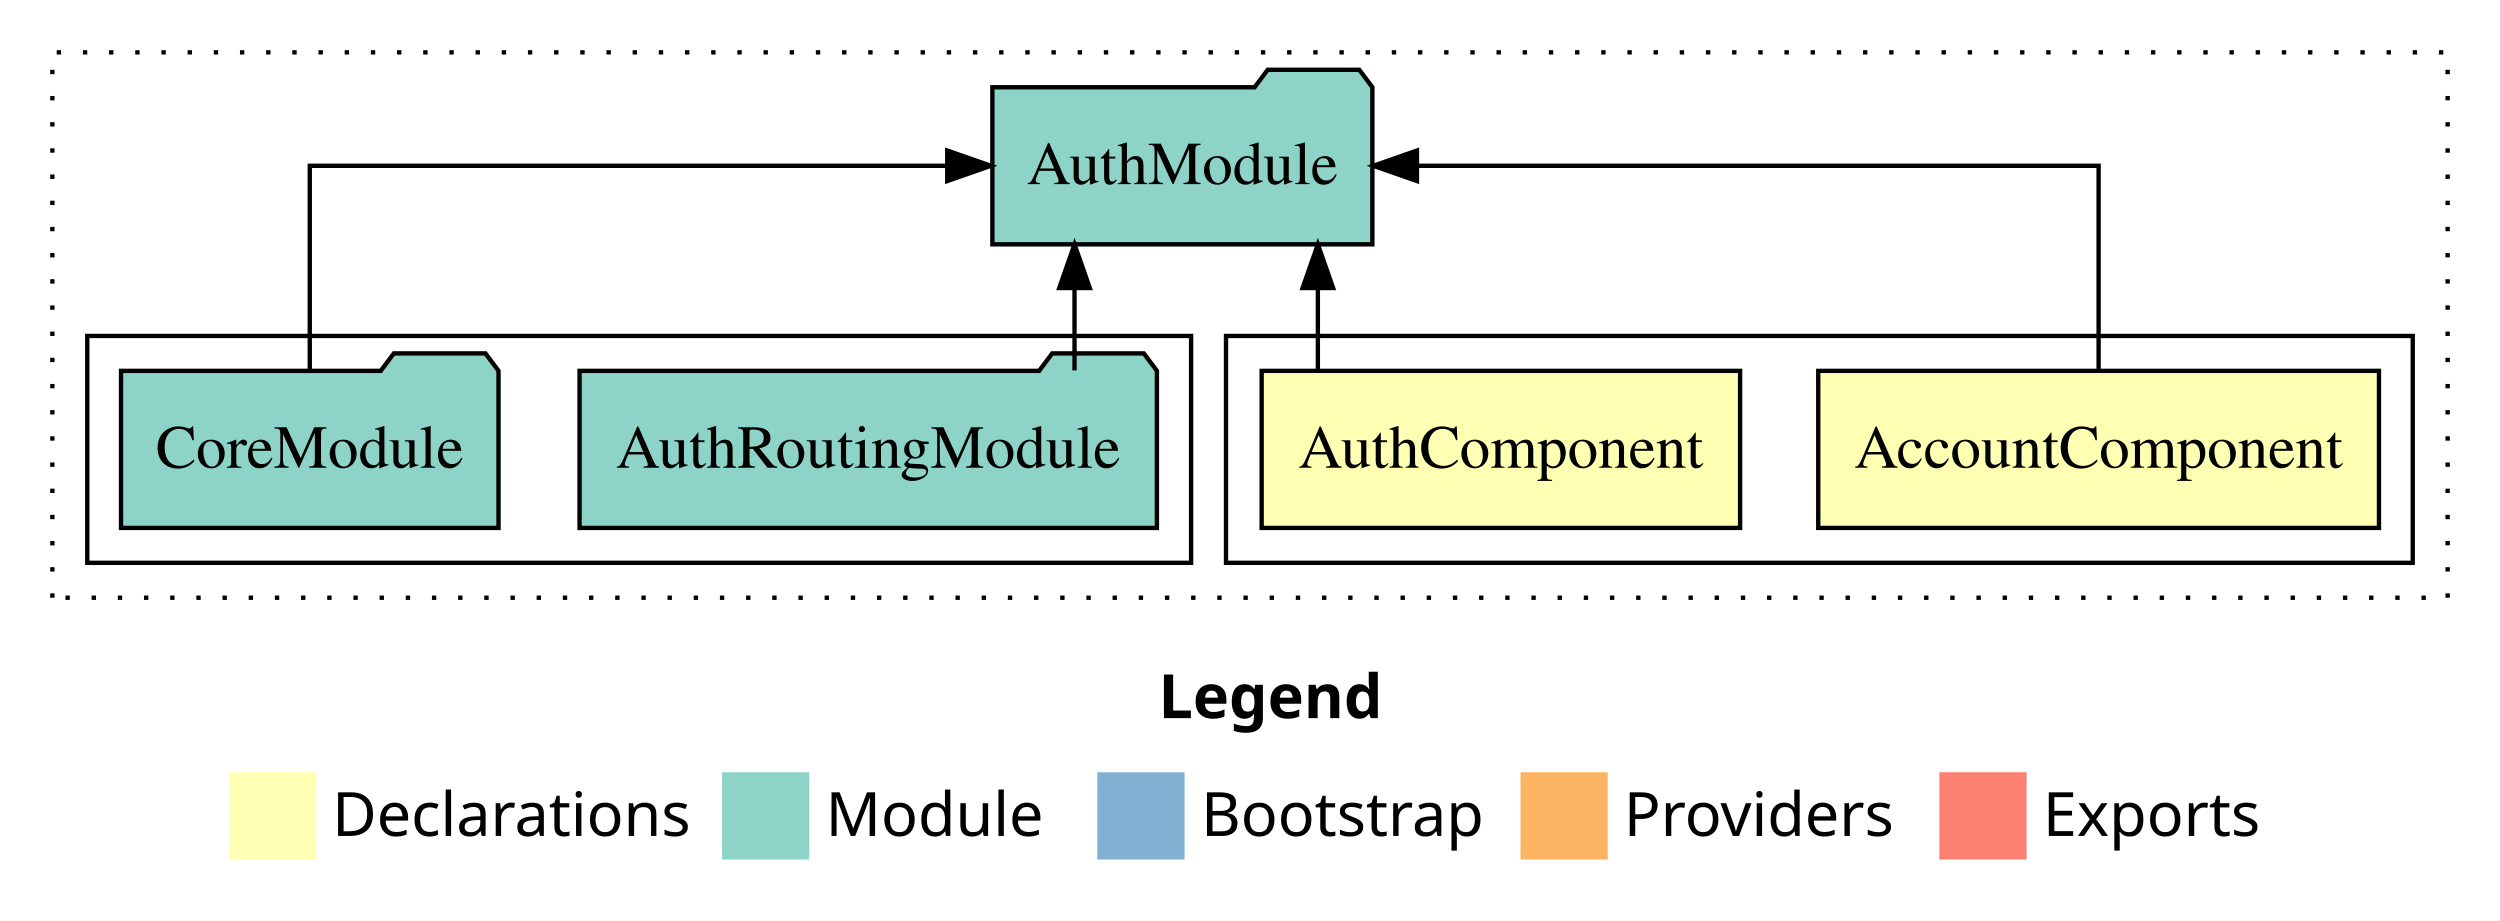
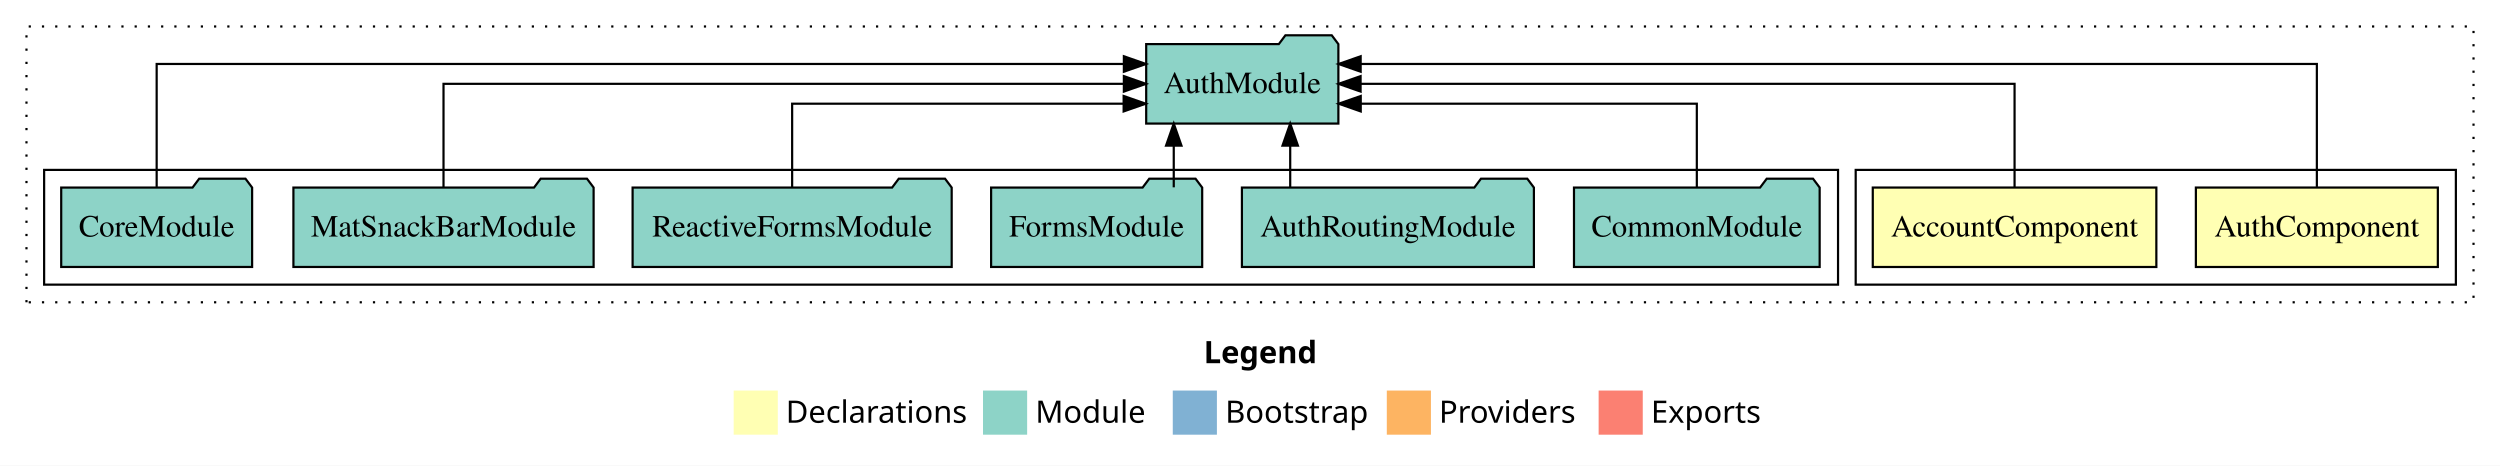
- <svg xmlns="http://www.w3.org/2000/svg" width="573pt" height="211pt" viewBox="0.00 0.00 573.00 211.00">
+ <svg xmlns="http://www.w3.org/2000/svg" width="1133pt" height="211pt" viewBox="0.00 0.00 1133.00 211.00">
  <g id="graph0" class="graph" transform="scale(1 1) rotate(0) translate(4 207)">
-     <polygon fill="#ffffff" stroke="transparent" points="-4,4 -4,-207 569,-207 569,4 -4,4" />
-     <text text-anchor="start" x="261.509" y="-42.4" font-family="sans-serif" font-weight="bold" font-size="14.00" fill="#000000">Legend</text>
-     <polygon fill="#ffffb3" stroke="transparent" points="48.5,-10 48.5,-30 68.5,-30 68.5,-10 48.5,-10" />
-     <text text-anchor="start" x="72.129" y="-15.4" font-family="sans-serif" font-size="14.00" fill="#000000">  Declarations</text>
-     <polygon fill="#8dd3c7" stroke="transparent" points="161.5,-10 161.5,-30 181.5,-30 181.5,-10 161.5,-10" />
-     <text text-anchor="start" x="185.225" y="-15.4" font-family="sans-serif" font-size="14.00" fill="#000000">  Module</text>
-     <polygon fill="#80b1d3" stroke="transparent" points="247.5,-10 247.5,-30 267.5,-30 267.5,-10 247.5,-10" />
-     <text text-anchor="start" x="271.281" y="-15.4" font-family="sans-serif" font-size="14.00" fill="#000000">  Bootstrap</text>
-     <polygon fill="#fdb462" stroke="transparent" points="344.5,-10 344.5,-30 364.5,-30 364.5,-10 344.5,-10" />
-     <text text-anchor="start" x="368.173" y="-15.4" font-family="sans-serif" font-size="14.00" fill="#000000">  Providers</text>
-     <polygon fill="#fb8072" stroke="transparent" points="440.5,-10 440.5,-30 460.5,-30 460.5,-10 440.5,-10" />
-     <text text-anchor="start" x="464.226" y="-15.4" font-family="sans-serif" font-size="14.00" fill="#000000">  Exports</text>
+     <polygon fill="#ffffff" stroke="transparent" points="-4,4 -4,-207 1129,-207 1129,4 -4,4" />
+     <text text-anchor="start" x="541.509" y="-42.4" font-family="sans-serif" font-weight="bold" font-size="14.00" fill="#000000">Legend</text>
+     <polygon fill="#ffffb3" stroke="transparent" points="328.5,-10 328.5,-30 348.5,-30 348.5,-10 328.5,-10" />
+     <text text-anchor="start" x="352.129" y="-15.4" font-family="sans-serif" font-size="14.00" fill="#000000">  Declarations</text>
+     <polygon fill="#8dd3c7" stroke="transparent" points="441.5,-10 441.5,-30 461.5,-30 461.5,-10 441.5,-10" />
+     <text text-anchor="start" x="465.225" y="-15.4" font-family="sans-serif" font-size="14.00" fill="#000000">  Module</text>
+     <polygon fill="#80b1d3" stroke="transparent" points="527.5,-10 527.5,-30 547.5,-30 547.5,-10 527.5,-10" />
+     <text text-anchor="start" x="551.281" y="-15.4" font-family="sans-serif" font-size="14.00" fill="#000000">  Bootstrap</text>
+     <polygon fill="#fdb462" stroke="transparent" points="624.5,-10 624.5,-30 644.5,-30 644.5,-10 624.5,-10" />
+     <text text-anchor="start" x="648.173" y="-15.4" font-family="sans-serif" font-size="14.00" fill="#000000">  Providers</text>
+     <polygon fill="#fb8072" stroke="transparent" points="720.5,-10 720.5,-30 740.5,-30 740.5,-10 720.5,-10" />
+     <text text-anchor="start" x="744.226" y="-15.4" font-family="sans-serif" font-size="14.00" fill="#000000">  Exports</text>
    <g id="clust1" class="cluster">
-       <polygon fill="none" stroke="#000000" stroke-dasharray="1,5" points="8,-70 8,-195 557,-195 557,-70 8,-70" />
+       <polygon fill="none" stroke="#000000" stroke-dasharray="1,5" points="8,-70 8,-195 1117,-195 1117,-70 8,-70" />
    </g>
    <g id="clust2" class="cluster">
-       <polygon fill="none" stroke="#000000" points="277,-78 277,-130 549,-130 549,-78 277,-78" />
+       <polygon fill="none" stroke="#000000" points="837,-78 837,-130 1109,-130 1109,-78 837,-78" />
    </g>
    <g id="clust5" class="cluster">
-       <polygon fill="none" stroke="#000000" points="16,-78 16,-130 269,-130 269,-78 16,-78" />
+       <polygon fill="none" stroke="#000000" points="16,-78 16,-130 829,-130 829,-78 16,-78" />
    </g>
    <g id="node1" class="node">
-       <polygon fill="#ffffb3" stroke="#000000" points="541.259,-122 412.741,-122 412.741,-86 541.259,-86 541.259,-122" />
-       <text text-anchor="middle" x="477" y="-99.8" font-family="Times,serif" font-size="14.00" fill="#000000">AccountComponent</text>
+       <polygon fill="#ffffb3" stroke="#000000" points="1100.83,-122 991.17,-122 991.17,-86 1100.83,-86 1100.83,-122" />
+       <text text-anchor="middle" x="1046" y="-99.8" font-family="Times,serif" font-size="14.00" fill="#000000">AuthComponent</text>
    </g>
    <g id="node3" class="node">
-       <polygon fill="#8dd3c7" stroke="#000000" points="310.548,-187 307.548,-191 286.548,-191 283.548,-187 223.452,-187 223.452,-151 310.548,-151 310.548,-187" />
-       <text text-anchor="middle" x="267" y="-164.8" font-family="Times,serif" font-size="14.00" fill="#000000">AuthModule</text>
+       <polygon fill="#8dd3c7" stroke="#000000" points="602.548,-187 599.548,-191 578.548,-191 575.548,-187 515.452,-187 515.452,-151 602.548,-151 602.548,-187" />
+       <text text-anchor="middle" x="559" y="-164.8" font-family="Times,serif" font-size="14.00" fill="#000000">AuthModule</text>
    </g>
    <g id="edge1" class="edge">
-       <path fill="none" stroke="#000000" d="M477,-122.106C477,-141.339 477,-169 477,-169 477,-169 320.767,-169 320.767,-169" />
-       <polygon fill="#000000" stroke="#000000" points="320.767,-165.5 310.767,-169 320.767,-172.5 320.767,-165.5" />
+       <path fill="none" stroke="#000000" d="M1046,-122.292C1046,-144.206 1046,-178 1046,-178 1046,-178 612.647,-178 612.647,-178" />
+       <polygon fill="#000000" stroke="#000000" points="612.647,-174.5 602.647,-178 612.647,-181.5 612.647,-174.5" />
    </g>
    <g id="node2" class="node">
-       <polygon fill="#ffffb3" stroke="#000000" points="394.83,-122 285.17,-122 285.17,-86 394.83,-86 394.83,-122" />
-       <text text-anchor="middle" x="340" y="-99.8" font-family="Times,serif" font-size="14.00" fill="#000000">AuthComponent</text>
+       <polygon fill="#ffffb3" stroke="#000000" points="973.259,-122 844.741,-122 844.741,-86 973.259,-86 973.259,-122" />
+       <text text-anchor="middle" x="909" y="-99.8" font-family="Times,serif" font-size="14.00" fill="#000000">AccountComponent</text>
    </g>
    <g id="edge2" class="edge">
-       <path fill="none" stroke="#000000" d="M298.054,-122.106C298.054,-122.106 298.054,-140.991 298.054,-140.991" />
-       <polygon fill="#000000" stroke="#000000" points="294.554,-140.991 298.054,-150.991 301.554,-140.991 294.554,-140.991" />
+       <path fill="none" stroke="#000000" d="M909,-122.106C909,-141.339 909,-169 909,-169 909,-169 612.62,-169 612.62,-169" />
+       <polygon fill="#000000" stroke="#000000" points="612.62,-165.5 602.62,-169 612.62,-172.5 612.62,-165.5" />
    </g>
    <g id="node4" class="node">
-       <polygon fill="#8dd3c7" stroke="#000000" points="261.165,-122 258.165,-126 237.165,-126 234.165,-122 128.835,-122 128.835,-86 261.165,-86 261.165,-122" />
-       <text text-anchor="middle" x="195" y="-99.8" font-family="Times,serif" font-size="14.00" fill="#000000">AuthRoutingModule</text>
+       <polygon fill="#8dd3c7" stroke="#000000" points="820.668,-122 817.668,-126 796.668,-126 793.668,-122 709.332,-122 709.332,-86 820.668,-86 820.668,-122" />
+       <text text-anchor="middle" x="765" y="-99.8" font-family="Times,serif" font-size="14.00" fill="#000000">CommonModule</text>
    </g>
    <g id="edge3" class="edge">
-       <path fill="none" stroke="#000000" d="M242.28,-122.106C242.28,-122.106 242.28,-140.991 242.28,-140.991" />
-       <polygon fill="#000000" stroke="#000000" points="238.78,-140.991 242.28,-150.991 245.78,-140.991 238.78,-140.991" />
+       <path fill="none" stroke="#000000" d="M765,-122.027C765,-138.398 765,-160 765,-160 765,-160 612.687,-160 612.687,-160" />
+       <polygon fill="#000000" stroke="#000000" points="612.687,-156.5 602.687,-160 612.687,-163.5 612.687,-156.5" />
    </g>
    <g id="node5" class="node">
+       <polygon fill="#8dd3c7" stroke="#000000" points="691.165,-122 688.165,-126 667.165,-126 664.165,-122 558.835,-122 558.835,-86 691.165,-86 691.165,-122" />
+       <text text-anchor="middle" x="625" y="-99.8" font-family="Times,serif" font-size="14.00" fill="#000000">AuthRoutingModule</text>
+     </g>
+     <g id="edge4" class="edge">
+       <path fill="none" stroke="#000000" d="M580.721,-122.106C580.721,-122.106 580.721,-140.991 580.721,-140.991" />
+       <polygon fill="#000000" stroke="#000000" points="577.221,-140.991 580.721,-150.991 584.221,-140.991 577.221,-140.991" />
+     </g>
+     <g id="node6" class="node">
+       <polygon fill="#8dd3c7" stroke="#000000" points="540.829,-122 537.829,-126 516.829,-126 513.829,-122 445.171,-122 445.171,-86 540.829,-86 540.829,-122" />
+       <text text-anchor="middle" x="493" y="-99.8" font-family="Times,serif" font-size="14.00" fill="#000000">FormsModule</text>
+     </g>
+     <g id="edge5" class="edge">
+       <path fill="none" stroke="#000000" d="M527.945,-122.106C527.945,-122.106 527.945,-140.991 527.945,-140.991" />
+       <polygon fill="#000000" stroke="#000000" points="524.445,-140.991 527.945,-150.991 531.445,-140.991 524.445,-140.991" />
+     </g>
+     <g id="node7" class="node">
+       <polygon fill="#8dd3c7" stroke="#000000" points="427.305,-122 424.305,-126 403.305,-126 400.305,-122 282.695,-122 282.695,-86 427.305,-86 427.305,-122" />
+       <text text-anchor="middle" x="355" y="-99.8" font-family="Times,serif" font-size="14.00" fill="#000000">ReactiveFormsModule</text>
+     </g>
+     <g id="edge6" class="edge">
+       <path fill="none" stroke="#000000" d="M355,-122.027C355,-138.398 355,-160 355,-160 355,-160 505.237,-160 505.237,-160" />
+       <polygon fill="#000000" stroke="#000000" points="505.237,-163.5 515.237,-160 505.237,-156.5 505.237,-163.5" />
+     </g>
+     <g id="node8" class="node">
+       <polygon fill="#8dd3c7" stroke="#000000" points="265.024,-122 262.024,-126 241.024,-126 238.024,-122 128.976,-122 128.976,-86 265.024,-86 265.024,-122" />
+       <text text-anchor="middle" x="197" y="-99.8" font-family="Times,serif" font-size="14.00" fill="#000000">MatSnackBarModule</text>
+     </g>
+     <g id="edge7" class="edge">
+       <path fill="none" stroke="#000000" d="M197,-122.106C197,-141.339 197,-169 197,-169 197,-169 505.334,-169 505.334,-169" />
+       <polygon fill="#000000" stroke="#000000" points="505.334,-172.5 515.334,-169 505.334,-165.5 505.334,-172.5" />
+     </g>
+     <g id="node9" class="node">
      <polygon fill="#8dd3c7" stroke="#000000" points="110.262,-122 107.262,-126 86.262,-126 83.262,-122 23.738,-122 23.738,-86 110.262,-86 110.262,-122" />
      <text text-anchor="middle" x="67" y="-99.8" font-family="Times,serif" font-size="14.00" fill="#000000">CoreModule</text>
    </g>
-     <g id="edge4" class="edge">
-       <path fill="none" stroke="#000000" d="M67,-122.106C67,-141.339 67,-169 67,-169 67,-169 213.109,-169 213.109,-169" />
-       <polygon fill="#000000" stroke="#000000" points="213.109,-172.5 223.109,-169 213.109,-165.5 213.109,-172.5" />
+     <g id="edge8" class="edge">
+       <path fill="none" stroke="#000000" d="M67,-122.292C67,-144.206 67,-178 67,-178 67,-178 505.338,-178 505.338,-178" />
+       <polygon fill="#000000" stroke="#000000" points="505.338,-181.5 515.338,-178 505.338,-174.5 505.338,-181.5" />
    </g>
  </g>
</svg>
